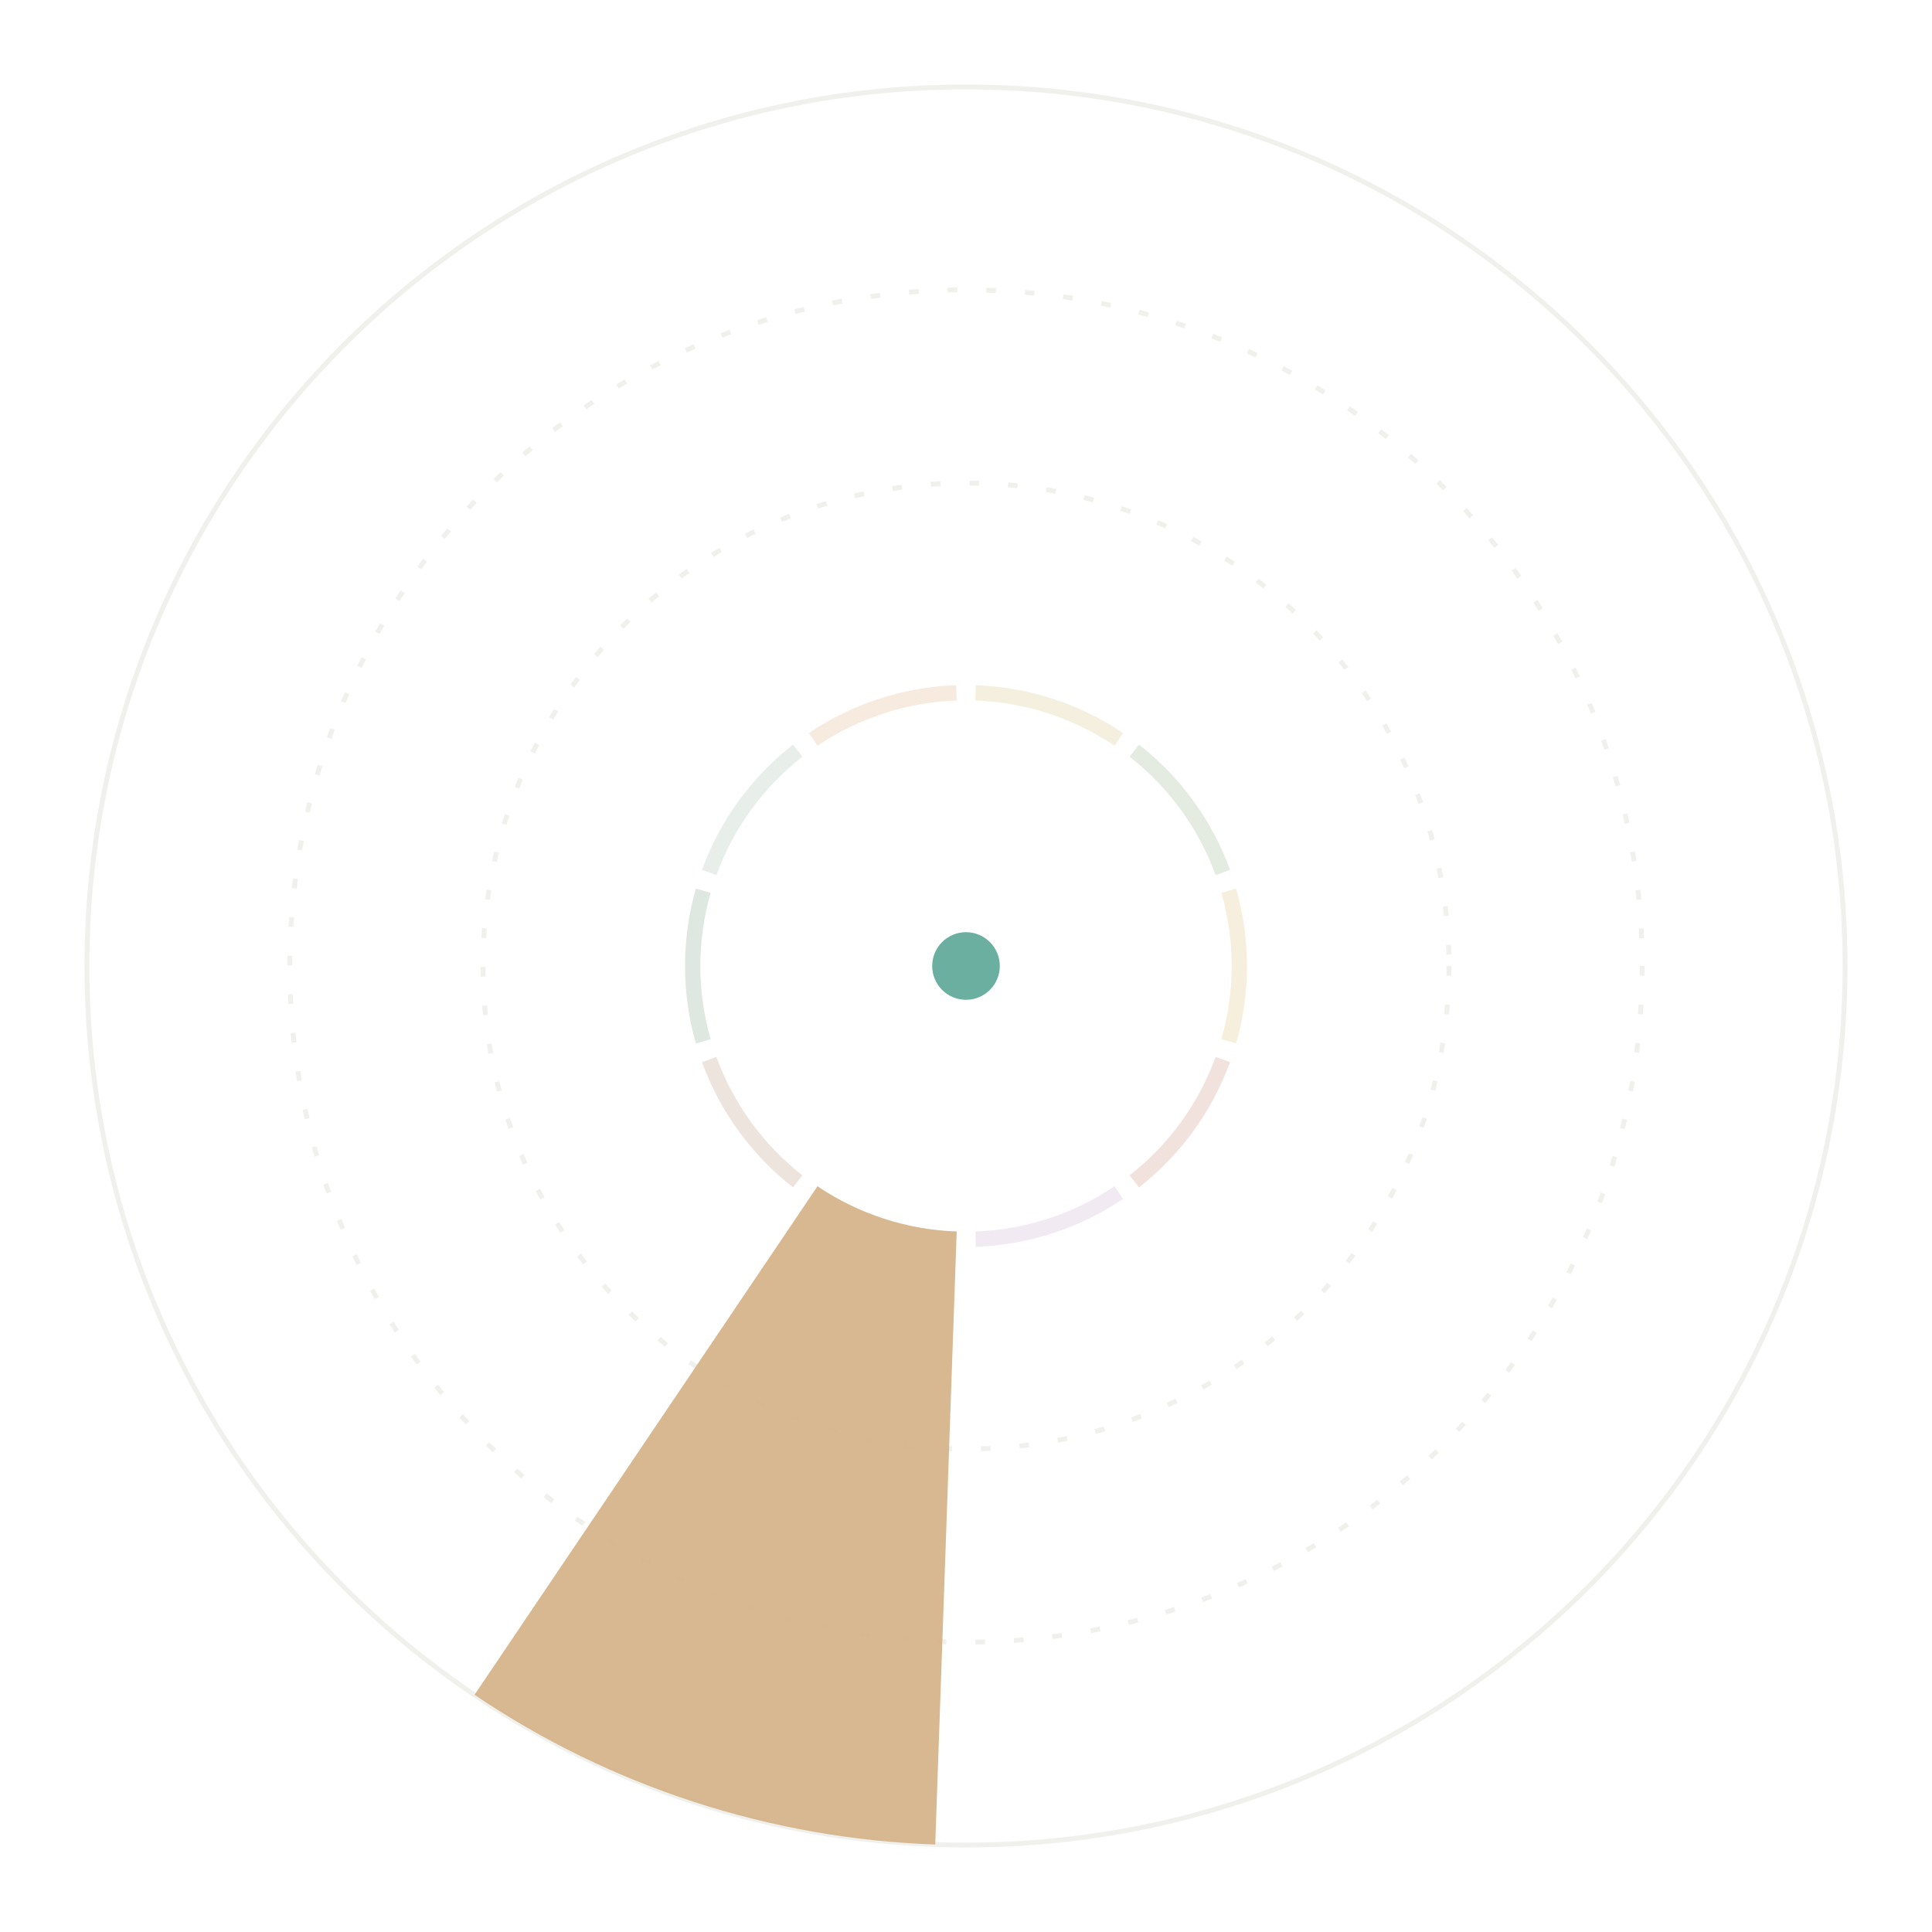
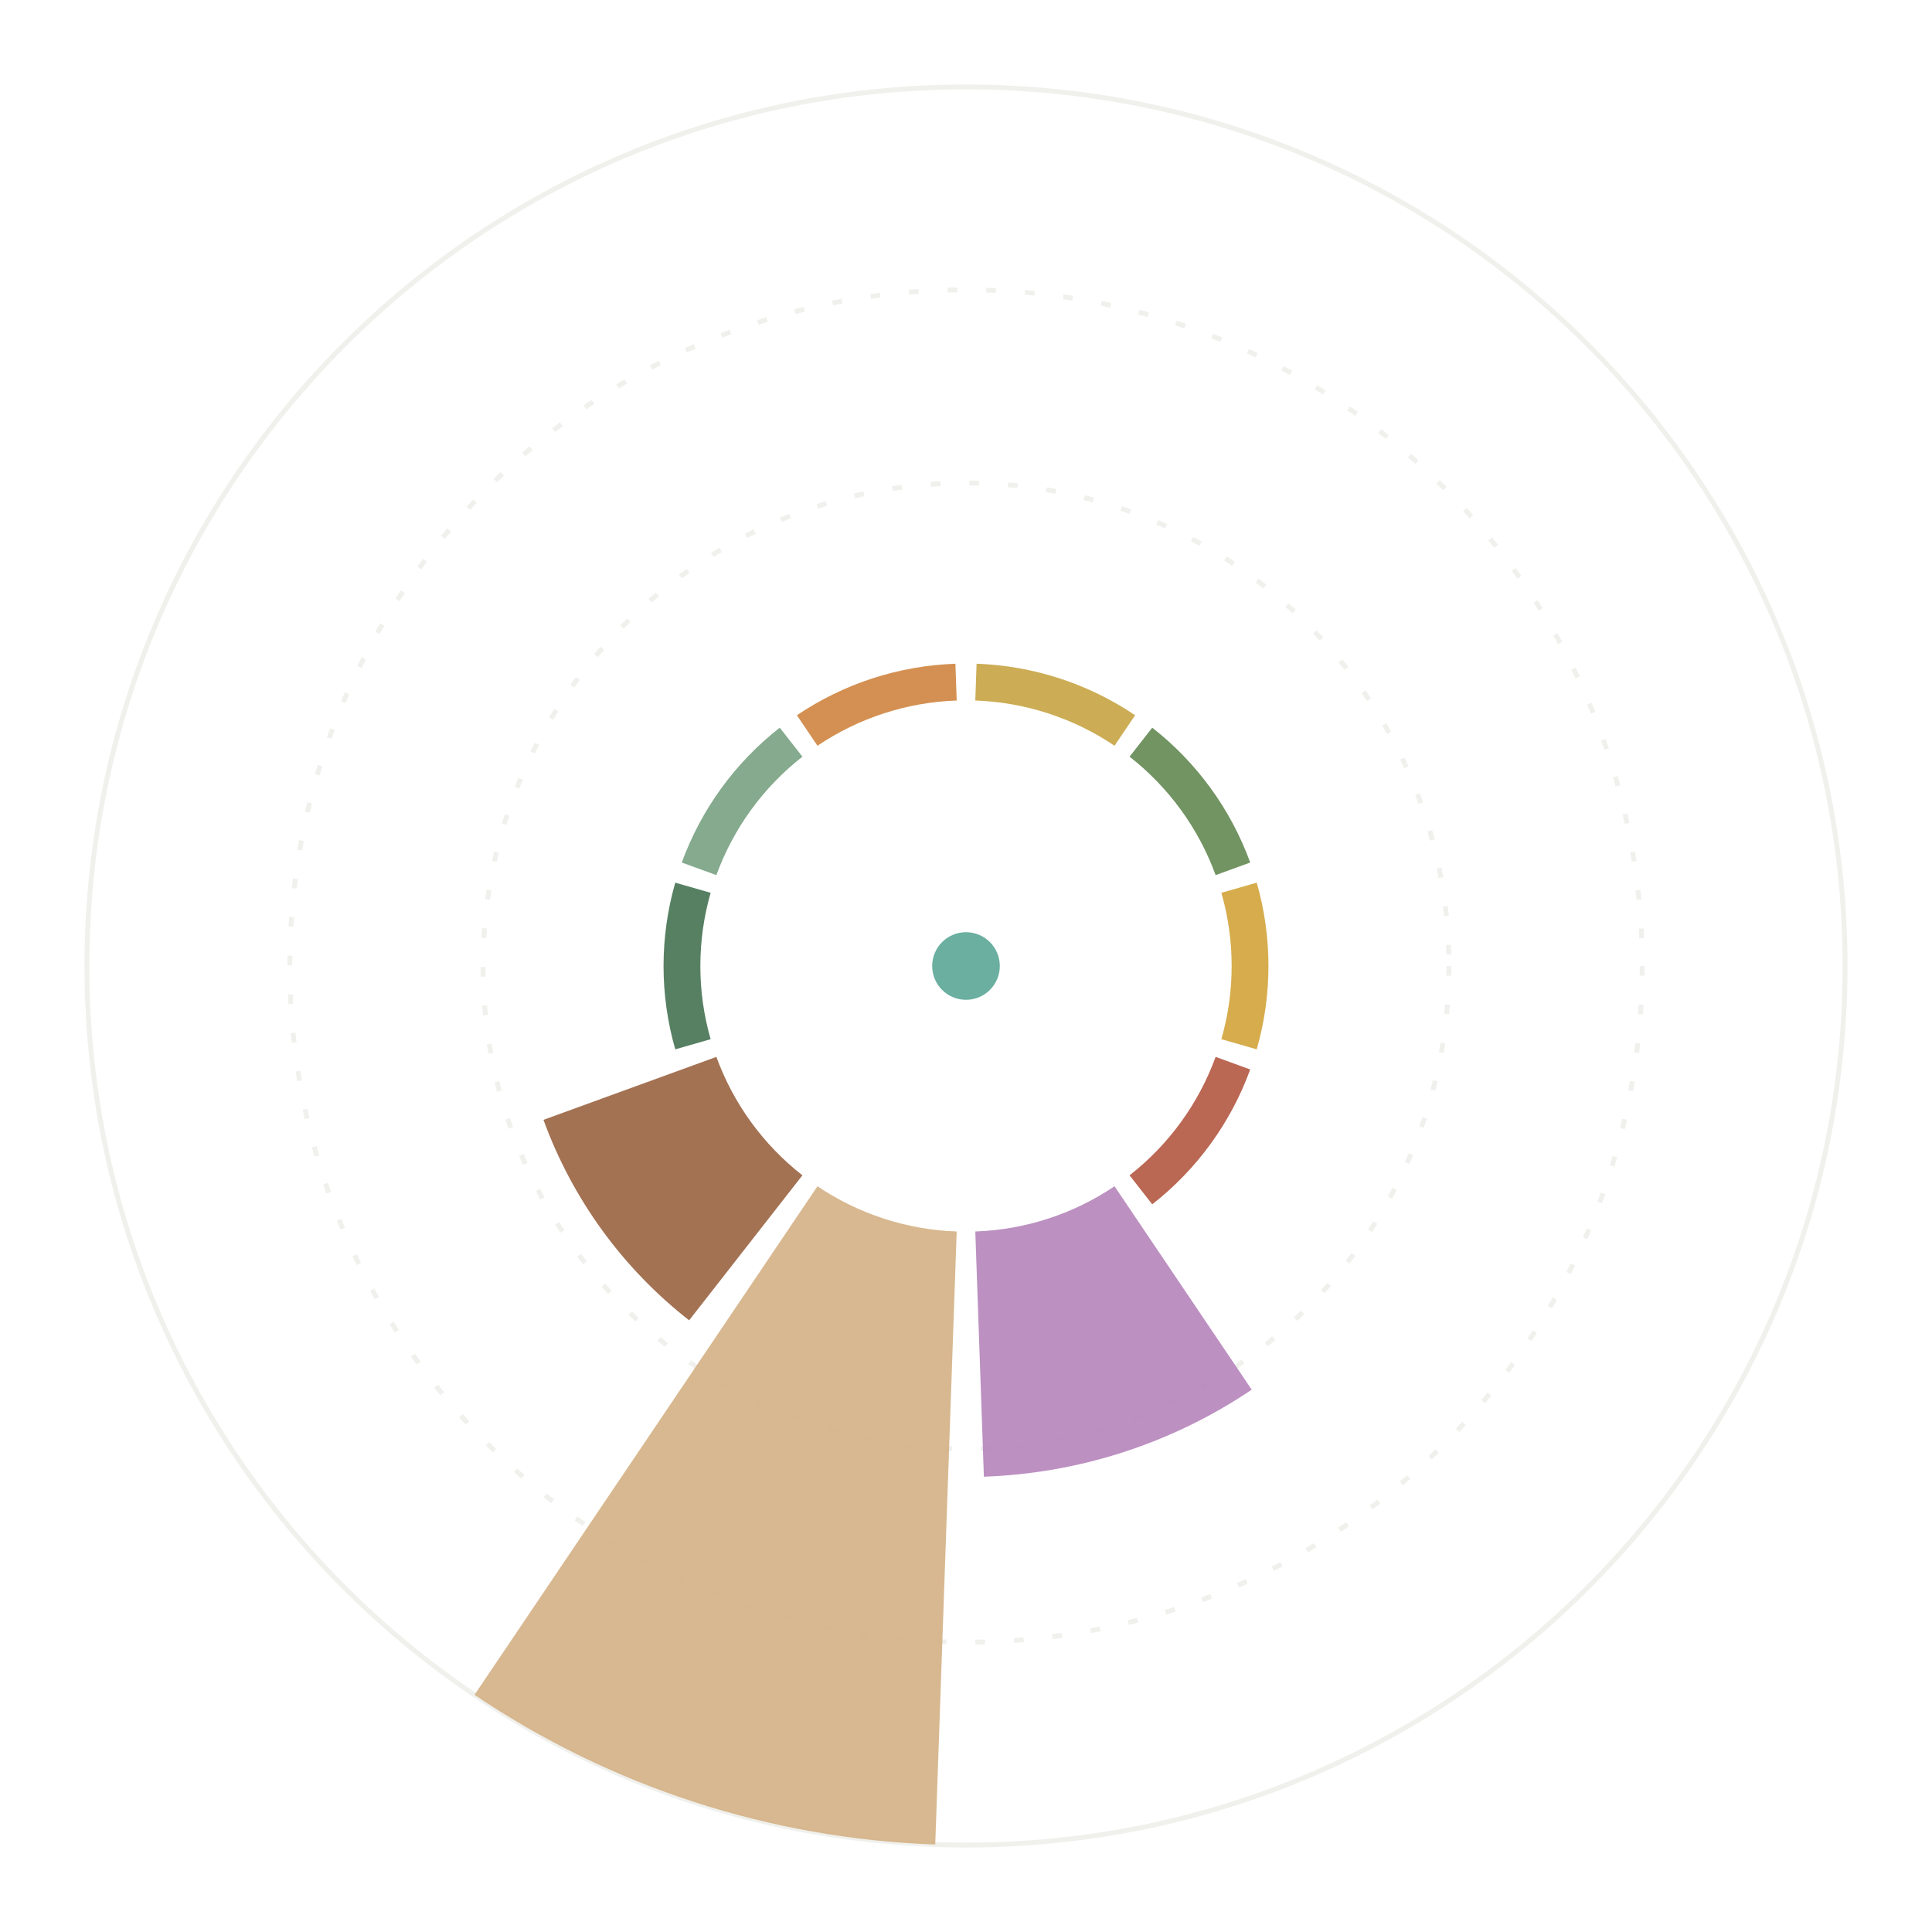
- <svg xmlns="http://www.w3.org/2000/svg" style="color:#9c9a84" role="img" aria-label="Dessert / Creamy" viewBox="0 0 400 400" width="480" height="480">
+ <svg xmlns="http://www.w3.org/2000/svg" style="color:#9c9a84" role="img" aria-label="Dessert / Creamy — illustrative blend, not a measured flower" viewBox="0 0 400 400" width="480" height="480">
  <circle cx="200" cy="200" r="182" fill="none" stroke="currentColor" opacity=".15" />
  <circle cx="200" cy="200" r="100" fill="none" stroke="currentColor" opacity=".15" stroke-dasharray="2 6" />
  <circle cx="200" cy="200" r="140" fill="none" stroke="currentColor" opacity=".15" stroke-dasharray="2 6" />
-   <path d="M201.925,145.034 L202.036,141.861 A58.175,58.175 0 0 1 232.527,151.768 L230.751,154.4 A55,55 0 0 0 201.925,145.034" fill="#C9A84C" opacity="0.18" />
-   <path d="M233.865,156.663 L235.82,154.161 A58.175,58.175 0 0 1 254.665,180.098 L251.681,181.184 A55,55 0 0 0 233.865,156.663" fill="#6B8E5A" opacity="0.18" />
-   <path d="M252.871,184.845 L255.923,183.97 A58.175,58.175 0 0 1 255.923,216.03 L252.871,215.155 A55,55 0 0 0 252.871,184.845" fill="#D4A843" opacity="0.18" />
-   <path d="M251.681,218.816 L254.665,219.902 A58.175,58.175 0 0 1 235.82,245.839 L233.865,243.337 A55,55 0 0 0 251.681,218.816" fill="#B75F4A" opacity="0.18" />
-   <path d="M230.751,245.6 L232.527,248.232 A58.175,58.175 0 0 1 202.036,258.139 L201.925,254.966 A55,55 0 0 0 230.751,245.6" fill="#B98BBE" opacity="0.18" />
+   <path d="M201.925,145.034 L202.191,137.418 A62.62,62.62 0 0 1 235.012,148.082 L230.751,154.4 A55,55 0 0 0 201.925,145.034" fill="#C9A84C" opacity="0.95" />
+   <path d="M233.865,156.663 L238.557,150.658 A62.62,62.62 0 0 1 258.842,178.577 L251.681,181.184 A55,55 0 0 0 233.865,156.663" fill="#6B8E5A" opacity="0.95" />
+   <path d="M252.871,184.845 L260.196,182.745 A62.62,62.62 0 0 1 260.196,217.255 L252.871,215.155 A55,55 0 0 0 252.871,184.845" fill="#D4A843" opacity="0.95" />
+   <path d="M251.681,218.816 L258.842,221.423 A62.62,62.62 0 0 1 238.557,249.342 L233.865,243.337 A55,55 0 0 0 251.681,218.816" fill="#B75F4A" opacity="0.95" />
+   <path d="M230.751,245.6 L259.154,287.718 A105.8,105.8 0 0 1 203.702,305.735 L201.925,254.966 A55,55 0 0 0 230.751,245.6" fill="#B98BBE" opacity="0.95" />
  <path d="M198.075,254.966 L193.631,381.889 A182,182 0 0 1 98.241,350.894 L169.249,245.6 A55,55 0 0 0 198.075,254.966" fill="#D6B58A" opacity="0.95" />
-   <path d="M166.135,243.337 L164.18,245.839 A58.175,58.175 0 0 1 145.335,219.902 L148.319,218.816 A55,55 0 0 0 166.135,243.337" fill="#9E6B4A" opacity="0.18" />
-   <path d="M147.129,215.155 L144.077,216.03 A58.175,58.175 0 0 1 144.077,183.97 L147.129,184.845 A55,55 0 0 0 147.129,215.155" fill="#4F7A5B" opacity="0.18" />
-   <path d="M148.319,181.184 L145.335,180.098 A58.175,58.175 0 0 1 164.18,154.161 L166.135,156.663 A55,55 0 0 0 148.319,181.184" fill="#7FA688" opacity="0.18" />
-   <path d="M169.249,154.4 L167.473,151.768 A58.175,58.175 0 0 1 197.964,141.861 L198.075,145.034 A55,55 0 0 0 169.249,154.4" fill="#D28B49" opacity="0.18" />
+   <path d="M166.135,243.337 L142.675,273.358 A93.1,93.1 0 0 1 112.518,231.85 L148.319,218.816 A55,55 0 0 0 166.135,243.337" fill="#9E6B4A" opacity="0.95" />
+   <path d="M147.129,215.155 L139.804,217.255 A62.62,62.62 0 0 1 139.804,182.745 L147.129,184.845 A55,55 0 0 0 147.129,215.155" fill="#4F7A5B" opacity="0.95" />
+   <path d="M148.319,181.184 L141.158,178.577 A62.62,62.62 0 0 1 161.443,150.658 L166.135,156.663 A55,55 0 0 0 148.319,181.184" fill="#7FA688" opacity="0.95" />
+   <path d="M169.249,154.4 L164.988,148.082 A62.62,62.62 0 0 1 197.809,137.418 L198.075,145.034 A55,55 0 0 0 169.249,154.4" fill="#D28B49" opacity="0.95" />
  <circle cx="200" cy="200" r="7" fill="#6aafa0" />
</svg>
